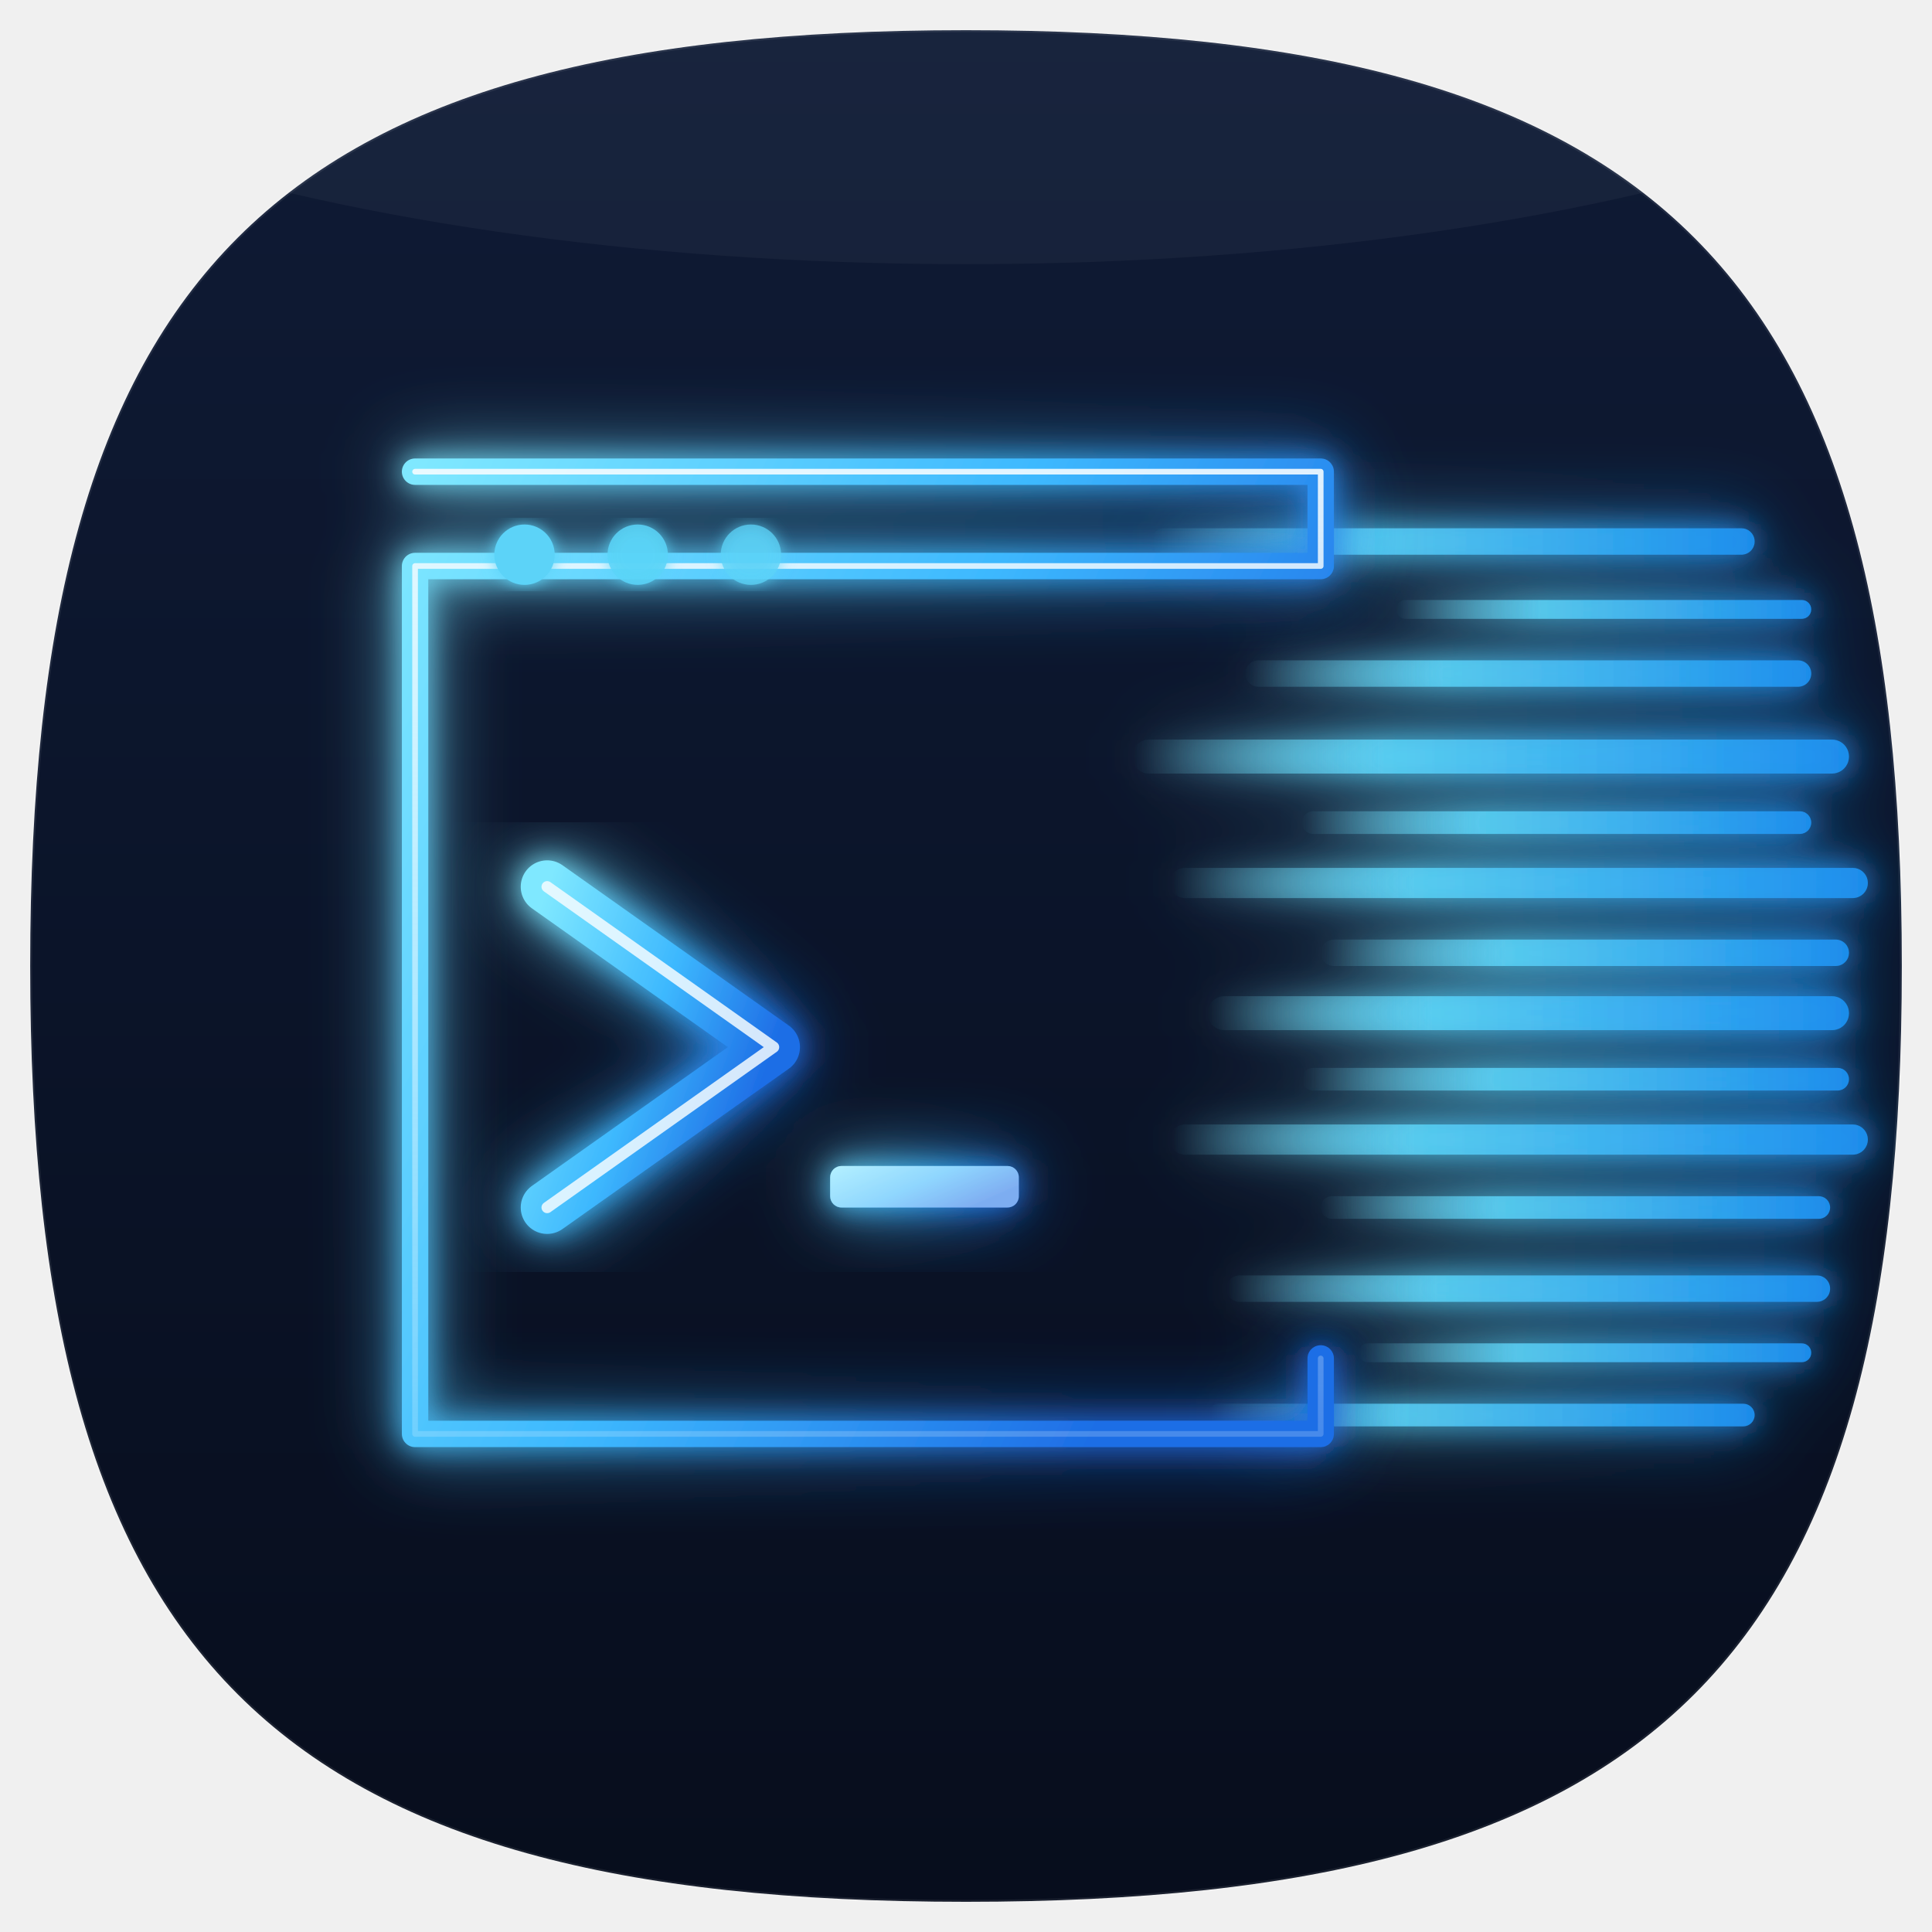
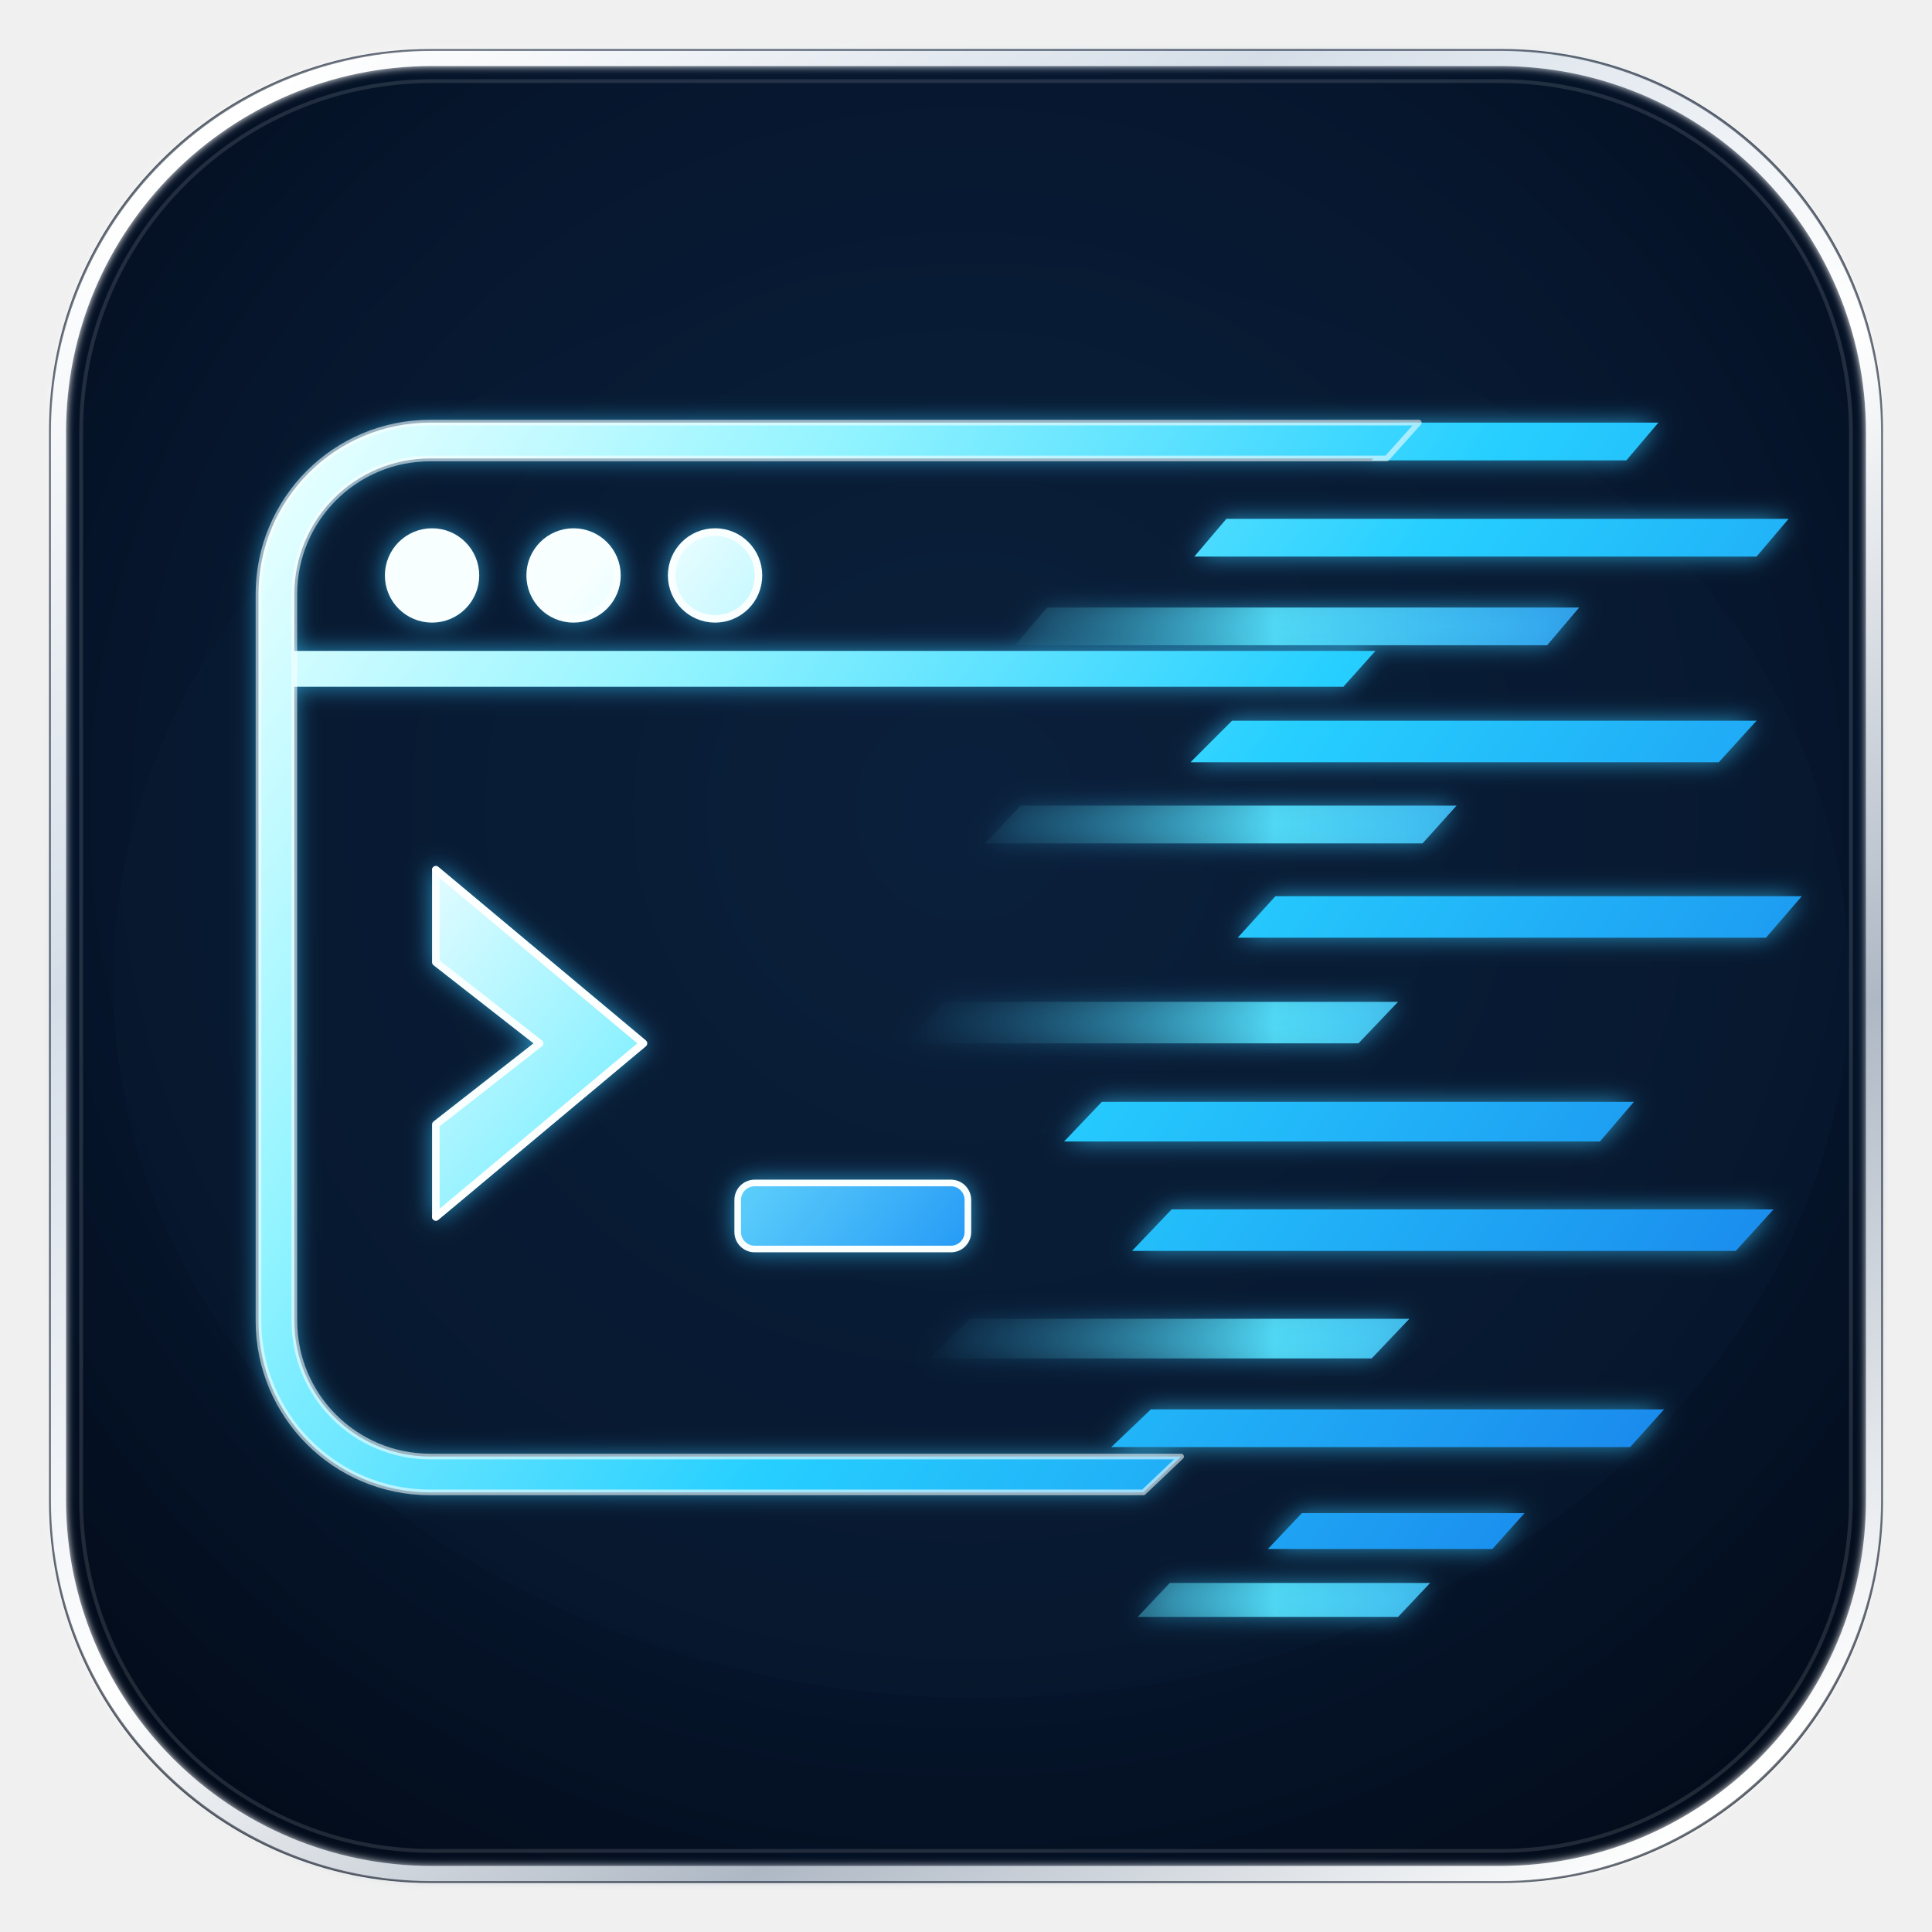
- <svg xmlns="http://www.w3.org/2000/svg" viewBox="0 0 1024 1024" width="1024" height="1024">
+ <svg xmlns="http://www.w3.org/2000/svg" width="1024" height="1024" viewBox="0 0 1024 1024" fill="none">
  <defs>
-     <linearGradient id="bg" x1="0" y1="0" x2="0" y2="1">
-       <stop offset="0%" stop-color="#0F1B36" />
-       <stop offset="100%" stop-color="#070D1C" />
+     <radialGradient id="bg" cx="50%" cy="42%" r="72%">
+       <stop offset="0%" stop-color="#0B2140" />
+       <stop offset="58%" stop-color="#06162D" />
+       <stop offset="100%" stop-color="#020814" />
+     </radialGradient>
+     <linearGradient id="silver" x1="150" y1="42" x2="880" y2="980" gradientUnits="userSpaceOnUse">
+       <stop offset="0%" stop-color="#FFFFFF" />
+       <stop offset="26%" stop-color="#D5DEE8" />
+       <stop offset="52%" stop-color="#FFFFFF" />
+       <stop offset="76%" stop-color="#AEB8C4" />
+       <stop offset="100%" stop-color="#FFFFFF" />
    </linearGradient>
-     <linearGradient id="cyan" x1="0" y1="0" x2="1" y2="0.5">
-       <stop offset="0%" stop-color="#7FE8FF" />
-       <stop offset="55%" stop-color="#3DB8FE" />
-       <stop offset="100%" stop-color="#1E6EE6" />
+     <linearGradient id="sonic" x1="150" y1="250" x2="955" y2="825" gradientUnits="userSpaceOnUse">
+       <stop offset="0%" stop-color="#E8FFFF" />
+       <stop offset="23%" stop-color="#93F4FF" />
+       <stop offset="52%" stop-color="#26CFFF" />
+       <stop offset="100%" stop-color="#1778E8" />
    </linearGradient>
-     <linearGradient id="trail" x1="0" y1="0" x2="1" y2="0">
-       <stop offset="0%" stop-color="#7FE8FF" stop-opacity="0" />
-       <stop offset="35%" stop-color="#5BD3F8" stop-opacity="0.85" />
-       <stop offset="100%" stop-color="#1E90F0" stop-opacity="0.95" />
+     <linearGradient id="sonicSoft" x1="210" y1="430" x2="530" y2="690" gradientUnits="userSpaceOnUse">
+       <stop offset="0%" stop-color="#F7FFFF" />
+       <stop offset="48%" stop-color="#7FEFFF" />
+       <stop offset="100%" stop-color="#168CF4" />
    </linearGradient>
-     <linearGradient id="outline-highlight" x1="0" y1="0" x2="0" y2="1">
-       <stop offset="0%" stop-color="#F4FBFF" stop-opacity="0.9" />
-       <stop offset="100%" stop-color="#F4FBFF" stop-opacity="0.2" />
+     <linearGradient id="streak" x1="470" y1="0" x2="960" y2="0" gradientUnits="userSpaceOnUse">
+       <stop offset="0%" stop-color="#0B1E3A" stop-opacity="0" />
+       <stop offset="42%" stop-color="#56E4FF" stop-opacity="0.88" />
+       <stop offset="100%" stop-color="#1778EA" stop-opacity="0.96" />
    </linearGradient>
-     <filter id="neon" x="-20%" y="-20%" width="140%" height="140%">
-       <feGaussianBlur stdDeviation="8" result="b1" />
-       <feGaussianBlur stdDeviation="18" result="b2" />
+     <filter id="cyanGlow" x="80" y="160" width="900" height="760" filterUnits="userSpaceOnUse" color-interpolation-filters="sRGB">
+       <feGaussianBlur stdDeviation="6" result="blur" />
+       <feColorMatrix in="blur" type="matrix" values="0 0 0 0 0.22  0 0 0 0 0.78  0 0 0 0 1  0 0 0 .68 0" result="glow" />
      <feMerge>
-         <feMergeNode in="b2" />
-         <feMergeNode in="b1" />
+         <feMergeNode in="glow" />
        <feMergeNode in="SourceGraphic" />
      </feMerge>
    </filter>
-     <filter id="soft-glow" x="-10%" y="-10%" width="120%" height="120%">
-       <feGaussianBlur stdDeviation="4" result="b" />
+     <filter id="silverGlow" x="10" y="10" width="1004" height="1004" filterUnits="userSpaceOnUse" color-interpolation-filters="sRGB">
+       <feGaussianBlur stdDeviation="2.2" result="blur" />
      <feMerge>
-         <feMergeNode in="b" />
+         <feMergeNode in="blur" />
        <feMergeNode in="SourceGraphic" />
      </feMerge>
    </filter>
-     <clipPath id="squircle">
-       <path d="M 512 16                C 880 16 1008 144 1008 512                C 1008 880 880 1008 512 1008                C 144 1008 16 880 16 512                C 16 144 144 16 512 16 Z" />
+     <clipPath id="appClip">
+       <rect x="26" y="26" width="972" height="972" rx="202" />
    </clipPath>
  </defs>
-   <g clip-path="url(#squircle)">
+   <g clip-path="url(#appClip)">
    <rect width="1024" height="1024" fill="url(#bg)" />
-     <ellipse cx="512" cy="-80" rx="640" ry="220" fill="#FFFFFF" opacity="0.04" />
-     <g filter="url(#neon)">
-       <rect x="610" y="280" width="320" height="14" rx="7" fill="url(#trail)" />
-       <rect x="740" y="318" width="220" height="10" rx="5" fill="url(#trail)" />
-       <rect x="660" y="350" width="300" height="14" rx="7" fill="url(#trail)" />
-       <rect x="600" y="392" width="380" height="18" rx="9" fill="url(#trail)" />
-       <rect x="690" y="430" width="270" height="12" rx="6" fill="url(#trail)" />
-       <rect x="620" y="460" width="370" height="16" rx="8" fill="url(#trail)" />
-       <rect x="700" y="498" width="280" height="14" rx="7" fill="url(#trail)" />
-       <rect x="640" y="528" width="340" height="18" rx="9" fill="url(#trail)" />
-       <rect x="690" y="566" width="290" height="12" rx="6" fill="url(#trail)" />
-       <rect x="620" y="596" width="370" height="16" rx="8" fill="url(#trail)" />
-       <rect x="700" y="634" width="270" height="12" rx="6" fill="url(#trail)" />
-       <rect x="650" y="676" width="320" height="14" rx="7" fill="url(#trail)" />
-       <rect x="720" y="712" width="240" height="10" rx="5" fill="url(#trail)" />
-       <rect x="640" y="744" width="290" height="12" rx="6" fill="url(#trail)" />
+     <ellipse cx="520" cy="520" rx="460" ry="380" fill="#0A1C35" opacity="0.35" />
+   </g>
+   <rect x="31" y="31" width="962" height="962" rx="198" stroke="url(#silver)" stroke-width="8" filter="url(#silverGlow)" />
+   <rect x="43" y="43" width="938" height="938" rx="186" stroke="#FFFFFF" stroke-opacity="0.12" stroke-width="2" />
+   <g clip-path="url(#appClip)">
+     <g filter="url(#cyanGlow)" stroke-linejoin="round" stroke-linecap="round">
+       <path d="M606 791H228C177.7 791 137 750.3 137 700V315C137 264.7 177.7 224 228 224H752L735 243H228C188.2 243 156 275.2 156 315V700C156 739.8 188.2 772 228 772H626L606 791Z" fill="url(#sonic)" />
+       <path d="M156 345H729L712 364H156V345Z" fill="url(#sonic)" />
+       <circle cx="229" cy="305" r="23" fill="url(#sonicSoft)" stroke="#F9FFFF" stroke-width="4" />
+       <circle cx="304" cy="305" r="23" fill="url(#sonicSoft)" stroke="#F9FFFF" stroke-width="4" />
+       <circle cx="379" cy="305" r="23" fill="url(#sonicSoft)" stroke="#F9FFFF" stroke-width="4" />
+       <path d="M231 461L341 553L231 645V596L286 553L231 510V461Z" fill="url(#sonicSoft)" stroke="#F9FFFF" stroke-width="4" />
+       <rect x="391" y="627" width="122" height="35" rx="9" fill="url(#sonicSoft)" stroke="#F9FFFF" stroke-width="3.5" />
+       <path d="M743 224H879L862 244H727L743 224Z" fill="url(#sonic)" />
+       <path d="M650 275H948L931 295H633L650 275Z" fill="url(#sonic)" />
+       <path d="M555 322H837L820 342H538L555 322Z" fill="url(#streak)" />
+       <path d="M653 382H931L911 404H631L653 382Z" fill="url(#sonic)" />
+       <path d="M541 427H772L754 447H522L541 427Z" fill="url(#streak)" />
+       <path d="M676 475H955L936 497H656L676 475Z" fill="url(#sonic)" />
+       <path d="M500 531H741L720 553H480L500 531Z" fill="url(#streak)" />
+       <path d="M584 584H866L848 605H564L584 584Z" fill="url(#sonic)" />
+       <path d="M621 641H940L920 663H600L621 641Z" fill="url(#sonic)" />
+       <path d="M514 699H747L727 720H493L514 699Z" fill="url(#streak)" />
+       <path d="M610 747H882L864 767H589L610 747Z" fill="url(#sonic)" />
+       <path d="M690 802H808L791 821H672L690 802Z" fill="url(#sonic)" />
+       <path d="M620 839H758L741 857H603L620 839Z" fill="url(#streak)" />
    </g>
-     <g filter="url(#neon)">
-       <path d="M 220 250                L 700 250                L 700 300                L 220 300                L 220 760                L 700 760                L 700 720" fill="none" stroke="url(#cyan)" stroke-width="14" stroke-linejoin="round" stroke-linecap="round" />
-       <line x1="220" y1="338" x2="700" y2="338" stroke="url(#cyan)" stroke-width="8" stroke-linecap="round" opacity="0.95" />
-     </g>
-     <g>
-       <path d="M 220 250                L 700 250                L 700 300                L 220 300                L 220 760                L 700 760                L 700 720" fill="none" stroke="url(#outline-highlight)" stroke-width="3" stroke-linejoin="round" stroke-linecap="round" />
-     </g>
-     <g filter="url(#soft-glow)">
-       <circle cx="278" cy="294" r="16" fill="#5BD3F8" />
-       <circle cx="338" cy="294" r="16" fill="#5BD3F8" opacity="0.85" />
-       <circle cx="398" cy="294" r="16" fill="#5BD3F8" opacity="0.75" />
-     </g>
-     <g filter="url(#neon)">
-       <path d="M 290 470                L 410 555                L 290 640" fill="none" stroke="url(#cyan)" stroke-width="28" stroke-linejoin="round" stroke-linecap="round" />
-       <rect x="440" y="618" width="100" height="22" rx="6" fill="url(#cyan)" />
-     </g>
-     <path d="M 290 470 L 410 555 L 290 640" fill="none" stroke="#F4FBFF" stroke-width="6" stroke-linejoin="round" stroke-linecap="round" opacity="0.85" />
-     <rect x="440" y="618" width="100" height="22" rx="6" fill="#F4FBFF" opacity="0.45" />
+     <path d="M228 224H752L735 243H228C188.2 243 156 275.2 156 315V700C156 739.8 188.2 772 228 772H626L606 791H228C177.7 791 137 750.3 137 700V315C137 264.7 177.7 224 228 224Z" stroke="#FFFFFF" stroke-opacity="0.56" stroke-width="3" stroke-linejoin="round" />
+     <path d="M231 461L341 553L231 645" stroke="#FFFFFF" stroke-opacity="0.82" stroke-width="4" stroke-linecap="round" stroke-linejoin="round" />
  </g>
-   <path d="M 512 16            C 880 16 1008 144 1008 512            C 1008 880 880 1008 512 1008            C 144 1008 16 880 16 512            C 16 144 144 16 512 16 Z" fill="none" stroke="#FFFFFF" stroke-opacity="0.08" stroke-width="2" />
</svg>
